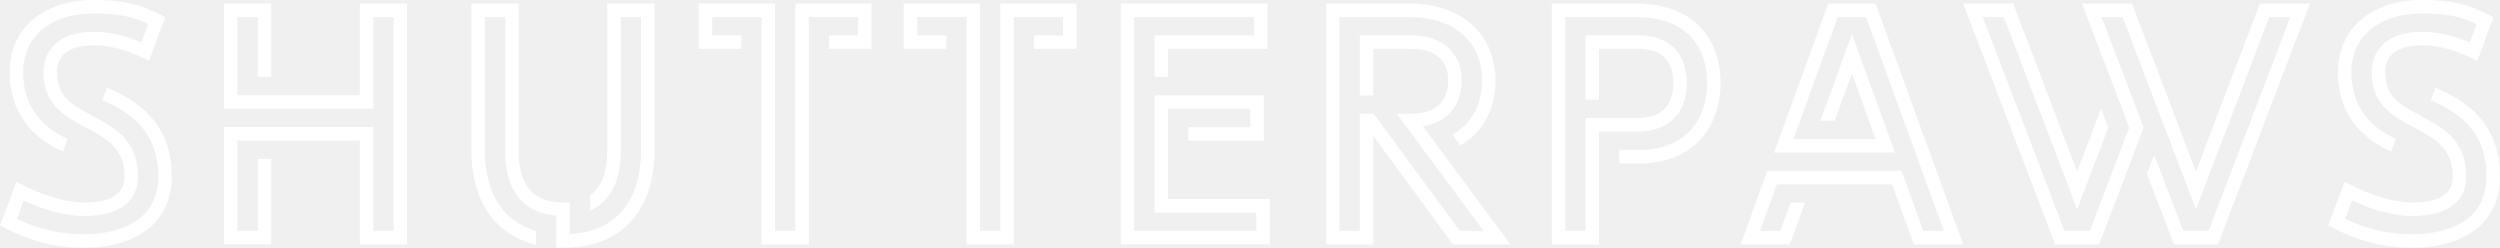
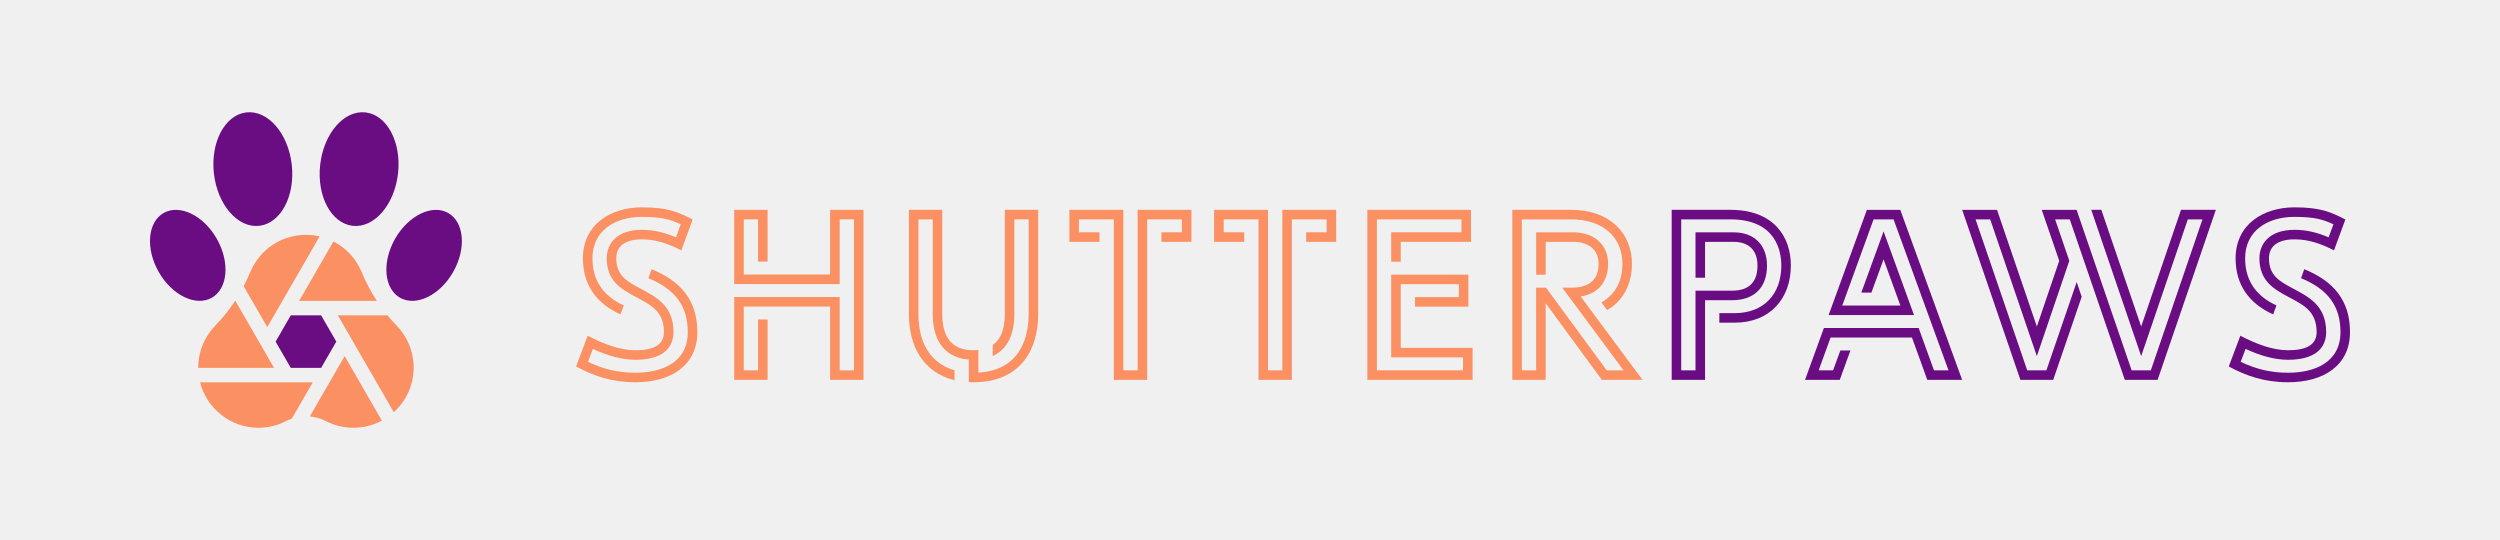
- <svg xmlns="http://www.w3.org/2000/svg" width="746.4" height="73.968" viewBox="0 0 197.485 19.571">
-   <path d="m-23.951 82.963-.356 1.004c3.048 1.257 4.407 3.162 4.407 6.032 0 3.404-2.896 4.547-5.867 4.547-1.88 0-3.506-.369-5.296-1.22l.546-1.447c1.74.812 3.34 1.219 4.75 1.219 3.72 0 4.267-1.943 4.267-3.099 0-3.023-2.02-3.962-3.785-4.915-1.384-.75-2.616-1.384-2.616-3.34 0-1.346.978-2.12 2.87-2.12 1.486 0 2.858.431 4.407 1.231l1.27-3.454c-1.6-.813-2.73-1.36-5.69-1.36-3.517 0-6.59 1.931-6.59 5.716 0 2.946 1.498 5.042 4.203 6.26l.368-1.002c-1.968-.902-3.505-2.49-3.505-5.258 0-3.086 2.49-4.648 5.525-4.648 2.336 0 3.225.317 4.356.825l-.534 1.46c-1.359-.57-2.565-.838-3.81-.838-2.82 0-3.937 1.55-3.937 3.188 0 2.49 1.562 3.416 3.15 4.267 1.613.877 3.251 1.537 3.251 3.988 0 1.422-1.143 2.032-3.2 2.032-1.728 0-3.594-.711-5.334-1.626l-1.296 3.442c1.905 1.029 3.95 1.765 6.63 1.765 4.026 0 6.934-1.905 6.934-5.613 0-3.505-1.804-5.69-5.118-7.036m19.977-6.642v7.24h-9.665v-6.173h1.6v4.724h1.067v-5.79h-3.734v8.305h11.799v-7.239h1.6v16.891h-1.6v-8.204h-11.799v9.27h3.734V88.59h-1.067v5.69h-1.6v-7.137h9.665v8.204H-.24V76.32zm19.545 0v11.646c0 1.69-.444 2.845-1.359 3.493v1.219c1.27-.572 2.426-1.88 2.426-4.712V77.388h1.6v10.58c0 2.323-.75 6.286-5.626 6.565v-2.527c-.178.012-.343.025-.533.025-2.375 0-3.506-1.372-3.506-4.064V76.321H4.84v11.646c0 3.696 1.638 6.553 5.105 7.417v-1.105c-3.34-.99-4.039-4.013-4.039-6.312V77.388h1.6v10.58c0 4.025 2.363 5.003 4.04 5.104V95.6c.177.012.355.012.533.012 4.94 0 7.226-3.276 7.226-7.645V76.321zm14.86 0V94.28H28.83V76.321h-6.033v3.582h3.366v-1.067h-2.299v-1.448h3.9v17.958h3.733V77.388h3.886v1.448h-2.286v1.067h3.353V76.32zm16.192 0V94.28h-1.6V76.321H38.99v3.582h3.365v-1.067h-2.298v-1.448h3.899v17.958h3.733V77.388h3.887v1.448H49.29v1.067h3.352V76.32zm13.246 15.443V84.64h6.502v1.447H61.47v1.067h5.969v-3.581h-8.636v9.258h8.039v1.448h-9.64V77.388h9.462v1.448h-7.861v3.29h1.067v-2.223h7.861V76.32H56.135v19.025h11.773v-3.582zm19.05-15.443h-6.566v19.025h3.734v-8.573l6.286 8.573h4.547l-6.922-9.335c1.943-.28 3.074-1.638 3.074-3.657 0-2.134-1.55-3.518-3.963-3.518h-4.09v4.75h1.068v-3.683h3.022c1.766 0 2.896.85 2.896 2.45 0 1.423-.673 2.68-3.023 2.68h-1.041l6.858 9.246h-1.88l-6.794-9.246H75.02v9.246h-1.6V77.388h5.499c3.48 0 5.753 1.905 5.753 4.966 0 1.905-.737 3.39-2.337 4.33l.622.851c1.778-1.003 2.782-2.87 2.782-5.181 0-3.379-2.439-6.033-6.82-6.033m17.843 0h-6.578v19.025h3.733V86.43h3.023c2.477 0 3.912-1.41 3.912-3.873 0-2.299-1.435-3.721-3.734-3.721H92.85v5.08h1.066v-4.013h3.2c1.715 0 2.668.965 2.668 2.654 0 1.524-.648 2.807-2.845 2.807h-4.09v8.915h-1.6V77.388h5.512c5.131 0 5.69 3.607 5.69 5.169 0 3.2-1.969 5.321-5.22 5.321h-1.714v1.067h1.714c4 0 6.287-2.756 6.287-6.388 0-3.29-1.969-6.236-6.757-6.236m19 0h-3.734l-4.28 11.773h9.55l-3.403-9.36-2.49 6.845h1.13l1.36-3.72 1.88 5.168h-6.503l3.505-9.639h2.235l6.147 16.891h-1.626l-1.714-4.737h-10.605l-2.108 5.804h3.886l1.194-3.29h-1.13l-.813 2.223h-1.613l1.334-3.67h9.106l1.714 4.737h3.899zm30.365 0-5.054 13.272-5.055-13.272h-3.95l3.734 9.792-3.111 8.166h-2.007l-6.452-16.891h1.664l5.791 15.202 2.464-6.477-.571-1.499-1.893 4.979-5.054-13.272h-3.95l7.264 19.025h3.48l3.518-9.233-3.327-8.725h1.663l5.792 15.202 5.79-15.202h1.664l-6.451 16.891h-2.007l-2.298-6.007-.572 1.498 2.134 5.576h3.48l7.264-19.025zm13.843 6.642-.355 1.004c3.048 1.257 4.406 3.162 4.406 6.032 0 1.435-.52 2.578-1.536 3.353-1.029.775-2.528 1.194-4.33 1.194-1.88 0-3.506-.369-5.297-1.22l.546-1.447c1.74.812 3.34 1.219 4.75 1.219 3.721 0 4.267-1.943 4.267-3.099 0-3.023-2.019-3.962-3.784-4.915-1.385-.75-2.617-1.384-2.617-3.34 0-1.346.978-2.12 2.87-2.12 1.487 0 2.858.431 4.408 1.231l1.27-3.454c-1.6-.813-2.73-1.36-5.69-1.36-3.518 0-6.591 1.931-6.591 5.716 0 2.946 1.498 5.042 4.203 6.26l.369-1.002c-1.969-.902-3.506-2.49-3.506-5.258 0-3.086 2.49-4.648 5.525-4.648 2.337 0 3.226.317 4.356.825l-.533 1.46c-1.36-.57-2.566-.838-3.81-.838-2.82 0-3.937 1.55-3.937 3.188 0 2.49 1.562 3.416 3.15 4.267 1.612.877 3.25 1.537 3.25 3.988 0 1.422-1.143 2.032-3.2 2.032-1.727 0-3.594-.711-5.334-1.626l-1.295 3.442c1.905 1.029 3.95 1.765 6.63 1.765 4.025 0 6.933-1.905 6.933-5.613 0-3.505-1.803-5.69-5.118-7.036" aria-label="Shutterpaws" style="font-size:25.4px;font-family:&quot;LIBRARY 3 AM&quot;;-inkscape-font-specification:&quot;LIBRARY 3 AM&quot;;fill:#fff;stroke-width:2.117" transform="translate(32.397 -76.042)" />
+ <svg xmlns="http://www.w3.org/2000/svg" version="1.1" id="Logo_2_Color" x="0px" y="0px" viewBox="0 0 2500 540" enable-background="new 0 0 2500 540" xml:space="preserve">
+   <g>
+     <path fill="#FB9062" d="M376.85,300.86c-5.97-9.13-11.07-18.85-15.28-28.97c-2.94-7.07-7.28-13.69-13.03-19.43   c-4.55-4.55-9.65-8.21-15.09-11l-34.3,59.4H376.85z" />
+     <path fill="#FB9062" d="M200.09,382.37c6.63,26.04,30.29,45.4,58.35,45.4c9.96,0,19.36-2.41,27.63-6.69   c1.87-0.97,3.8-1.79,5.76-2.47l20.93-36.25H200.09z" />
+     <path fill="#FB9062" d="M393.78,412.22c12.23-11.06,19.93-27.05,19.9-44.77c-0.03-16.31-6.55-31.11-17.11-41.93   c-3.18-3.26-6.21-6.66-9.1-10.16h-49.62L393.78,412.22z" />
+     <path fill="#FB9062" d="M329.49,382.37L329.49,382.37l-19.66,34.05c5.52,0.49,10.96,2.05,16.02,4.66   c8.28,4.28,17.67,6.69,27.63,6.69c10.27,0,19.94-2.6,28.41-7.16l-37.24-64.51L329.49,382.37z" />
+     <path fill="#FB9062" d="M235.23,300.62c-5.8,8.9-12.43,17.25-19.88,24.89c-10.56,10.83-17.08,25.62-17.11,41.93   c0,0.15,0,0.29,0,0.44h75.82L235.23,300.62z" />
+     <path fill="#FB9062" d="M282.43,300.86L282.43,300.86l37.21-64.45c-19.59-4.54-41.02,0.81-56.26,16.05   c-5.75,5.75-10.09,12.37-13.03,19.43c-2.03,4.88-4.26,9.66-6.7,14.33l23.62,40.9L282.43,300.86z" />
+   </g>
+   <g>
+     <polygon fill="#6A0D83" points="290.79,367.88 321.12,367.88 336.29,341.62 321.12,315.35 290.79,315.35 275.63,341.62  " />
+     <ellipse transform="matrix(0.9937 -0.1122 0.1122 0.9937 -17.3737 29.4274)" fill="#6A0D83" cx="252.83" cy="169.11" rx="39.17" ry="57.07" />
+     <ellipse transform="matrix(0.1122 -0.9937 0.9937 0.1122 150.7681 506.963)" fill="#6A0D83" cx="359.09" cy="169.11" rx="57.07" ry="39.17" />
+     <ellipse transform="matrix(0.8694 -0.494 0.494 0.8694 -101.6432 126.0995)" fill="#6A0D83" cx="187.76" cy="255.36" rx="33.45" ry="48.74" />
+     <ellipse transform="matrix(0.494 -0.8694 0.8694 0.494 -7.4143 497.9826)" fill="#6A0D83" cx="424.15" cy="255.36" rx="48.74" ry="33.45" />
+   </g>
+   <g>
+     <path fill="#FB9062" d="M697.33,332.09c0,33.14-25.99,50.17-61.98,50.17c-23.95,0-42.23-6.58-59.25-15.78l11.58-30.76   c15.55,8.17,32.24,14.53,47.67,14.53c18.39,0,28.6-5.45,28.6-18.16c0-21.91-14.64-27.81-29.06-35.64   c-14.19-7.6-28.15-15.89-28.15-38.14c0-14.64,9.99-28.49,35.19-28.49c11.12,0,21.91,2.38,34.05,7.49l4.77-13.05   c-10.1-4.54-18.05-7.38-38.93-7.38c-27.13,0-49.38,13.96-49.38,41.54c0,24.75,13.73,38.94,31.33,46.99l-3.29,8.97   c-24.18-10.9-37.57-29.63-37.57-55.96c0-33.83,27.47-51.08,58.91-51.08c26.45,0,36.55,4.88,50.85,12.15l-11.35,30.88   c-13.85-7.15-26.11-11.01-39.39-11.01c-16.91,0-25.65,6.92-25.65,18.96c0,17.48,11.01,23.16,23.38,29.85   c15.78,8.51,33.83,16.91,33.83,43.93c0,10.33-4.88,27.7-38.14,27.7c-12.6,0-26.9-3.63-42.45-10.9l-4.88,12.94   c16,7.61,30.53,10.9,47.33,10.9c26.56,0,52.44-10.22,52.44-40.64c0-25.65-12.15-42.68-39.39-53.92l3.18-8.97   C681.21,281.23,697.33,300.76,697.33,332.09z" />
+     <path fill="#FB9062" d="M863.51,209.83v170.04h-33.37v-73.33h-86.38v63.79h14.3v-50.85h9.54v60.39h-33.37v-82.86h105.45v73.33h14.3   V219.37h-14.3v64.7H734.22v-74.24h33.37v51.76h-9.54v-42.23h-14.3v55.17h86.38v-64.7H863.51z" />
+     <path fill="#FB9062" d="M1038.19,209.83v104.09c0,39.05-20.43,68.33-64.59,68.33c-1.59,0-3.18,0-4.77-0.11v-22.59   c-14.98-0.91-36.1-9.65-36.1-45.63v-94.55h-14.3v94.55c0,20.55,6.24,47.56,36.1,56.41v9.88c-30.99-7.72-45.63-33.26-45.63-66.29   V209.83h33.37v104.09c0,24.06,10.1,36.32,31.33,36.32c1.7,0,3.18-0.11,4.77-0.23v22.59c43.59-2.5,50.29-37.91,50.29-58.69v-94.55   h-14.3v94.55c0,25.31-10.33,37-21.68,42.11v-10.9c8.17-5.79,12.15-16.12,12.15-31.22V209.83H1038.19z" />
+     <path fill="#FB9062" d="M1191.43,209.83v32.01h-29.97v-9.53h20.43v-12.94h-34.73v160.5h-33.37v-160.5h-34.85v12.94h20.55v9.53   h-30.08v-32.01h53.92v160.5h14.3v-160.5H1191.43z" />
+     <path fill="#FB9062" d="M1336.15,209.83v32.01h-29.97v-9.53h20.43v-12.94h-34.73v160.5h-33.37v-160.5h-34.85v12.94h20.55v9.53   h-30.08v-32.01h53.92v160.5h14.3v-160.5H1336.15z" />
+     <path fill="#FB9062" d="M1472.58,347.86v32.01h-105.22V209.83h103.64v32.01h-70.26v19.86h-9.54v-29.4h70.26v-12.94h-84.57v150.97   h86.15V357.4h-71.85v-82.75h77.19v32.01h-53.35v-9.54h43.82v-12.94h-58.12v63.68H1472.58z" />
+     <path fill="#FB9062" d="M1631.94,263.75c0,20.66-8.97,37.34-24.86,46.31l-5.56-7.6c14.3-8.4,20.89-21.68,20.89-38.71   c0-27.36-20.32-44.38-51.42-44.38h-49.15v150.97h14.3V287.7h9.88l60.73,82.64h16.8l-61.3-82.64h9.31c21,0,27.02-11.24,27.02-23.95   c0-14.3-10.1-21.91-25.88-21.91h-27.01v32.92h-9.54v-42.45h36.55c21.57,0,35.42,12.37,35.42,31.44c0,18.05-10.1,30.19-27.47,32.69   l61.86,83.43h-40.64l-56.19-76.62v76.62h-33.37V209.83h58.69C1610.15,209.83,1631.94,233.56,1631.94,263.75z" />
+   </g>
+   <g>
+     <path fill="#6A0D83" d="M1790.86,265.57c0,32.46-20.43,57.1-56.19,57.1h-15.32v-9.53h15.32c29.06,0,46.65-18.96,46.65-47.56   c0-13.96-4.99-46.2-50.85-46.2h-49.26v150.97h14.3v-79.68h36.55c19.64,0,25.43-11.47,25.43-25.09c0-15.1-8.51-23.72-23.84-23.72   h-28.6v35.87h-9.54v-45.4h38.14c20.55,0,33.37,12.71,33.37,33.26c0,22.02-12.83,34.62-34.96,34.62h-27.01v79.68h-33.37V209.83h58.8   C1773.26,209.83,1790.86,236.17,1790.86,265.57z" />
+     <path fill="#6A0D83" d="M1962.14,379.87h-34.85l-15.32-42.34h-81.39l-11.92,32.8h14.42l7.26-19.86h10.1l-10.67,29.4h-34.73   l18.84-51.87h94.78l15.32,42.34h14.53l-54.94-150.97h-19.98l-31.33,86.15h58.12l-16.8-46.2l-12.15,33.26h-10.1l22.25-61.18   l30.42,83.66h-85.36l38.25-105.22h33.37L1962.14,379.87z" />
+     <path fill="#6A0D83" d="M2215.84,209.83l-58.23,170.04h-32.8l-55.05-160.5h-14.64l14.19,41.43l-32.46,95.35l-46.65-136.78h-14.64   l51.65,150.97h19.18l30.31-88.31l4.99,14.76l-28.49,83.09h-32.8l-58.23-170.04h34.85l39.84,116.69l22.36-65.72l-17.48-50.97h34.85   l55.05,160.5h19.18l51.65-150.97h-14.64l-46.65,136.78l-49.95-146.32h10.1l39.84,116.69l39.84-116.69H2215.84z" />
+     <path fill="#6A0D83" d="M2350,332.09c0,33.14-25.99,50.17-61.98,50.17c-23.95,0-42.23-6.58-59.25-15.78l11.58-30.76   c15.55,8.17,32.24,14.53,47.68,14.53c18.39,0,28.6-5.45,28.6-18.16c0-21.91-14.64-27.81-29.06-35.64   c-14.19-7.6-28.15-15.89-28.15-38.14c0-14.64,9.99-28.49,35.19-28.49c11.12,0,21.91,2.38,34.05,7.49l4.77-13.05   c-10.1-4.54-18.05-7.38-38.93-7.38c-27.13,0-49.38,13.96-49.38,41.54c0,24.75,13.73,38.94,31.33,46.99l-3.29,8.97   c-24.18-10.9-37.57-29.63-37.57-55.96c0-33.83,27.47-51.08,58.91-51.08c26.45,0,36.55,4.88,50.85,12.15L2334,250.36   c-13.85-7.15-26.11-11.01-39.39-11.01c-16.91,0-25.65,6.92-25.65,18.96c0,17.48,11.01,23.16,23.38,29.85   c15.78,8.51,33.83,16.91,33.83,43.93c0,10.33-4.88,27.7-38.14,27.7c-12.6,0-26.9-3.63-42.45-10.9l-4.88,12.94   c16,7.61,30.53,10.9,47.33,10.9c26.56,0,52.44-10.22,52.44-40.64c0-25.65-12.15-42.68-39.39-53.92l3.18-8.97   C2333.88,281.23,2350,300.76,2350,332.09z" />
+   </g>
</svg>
